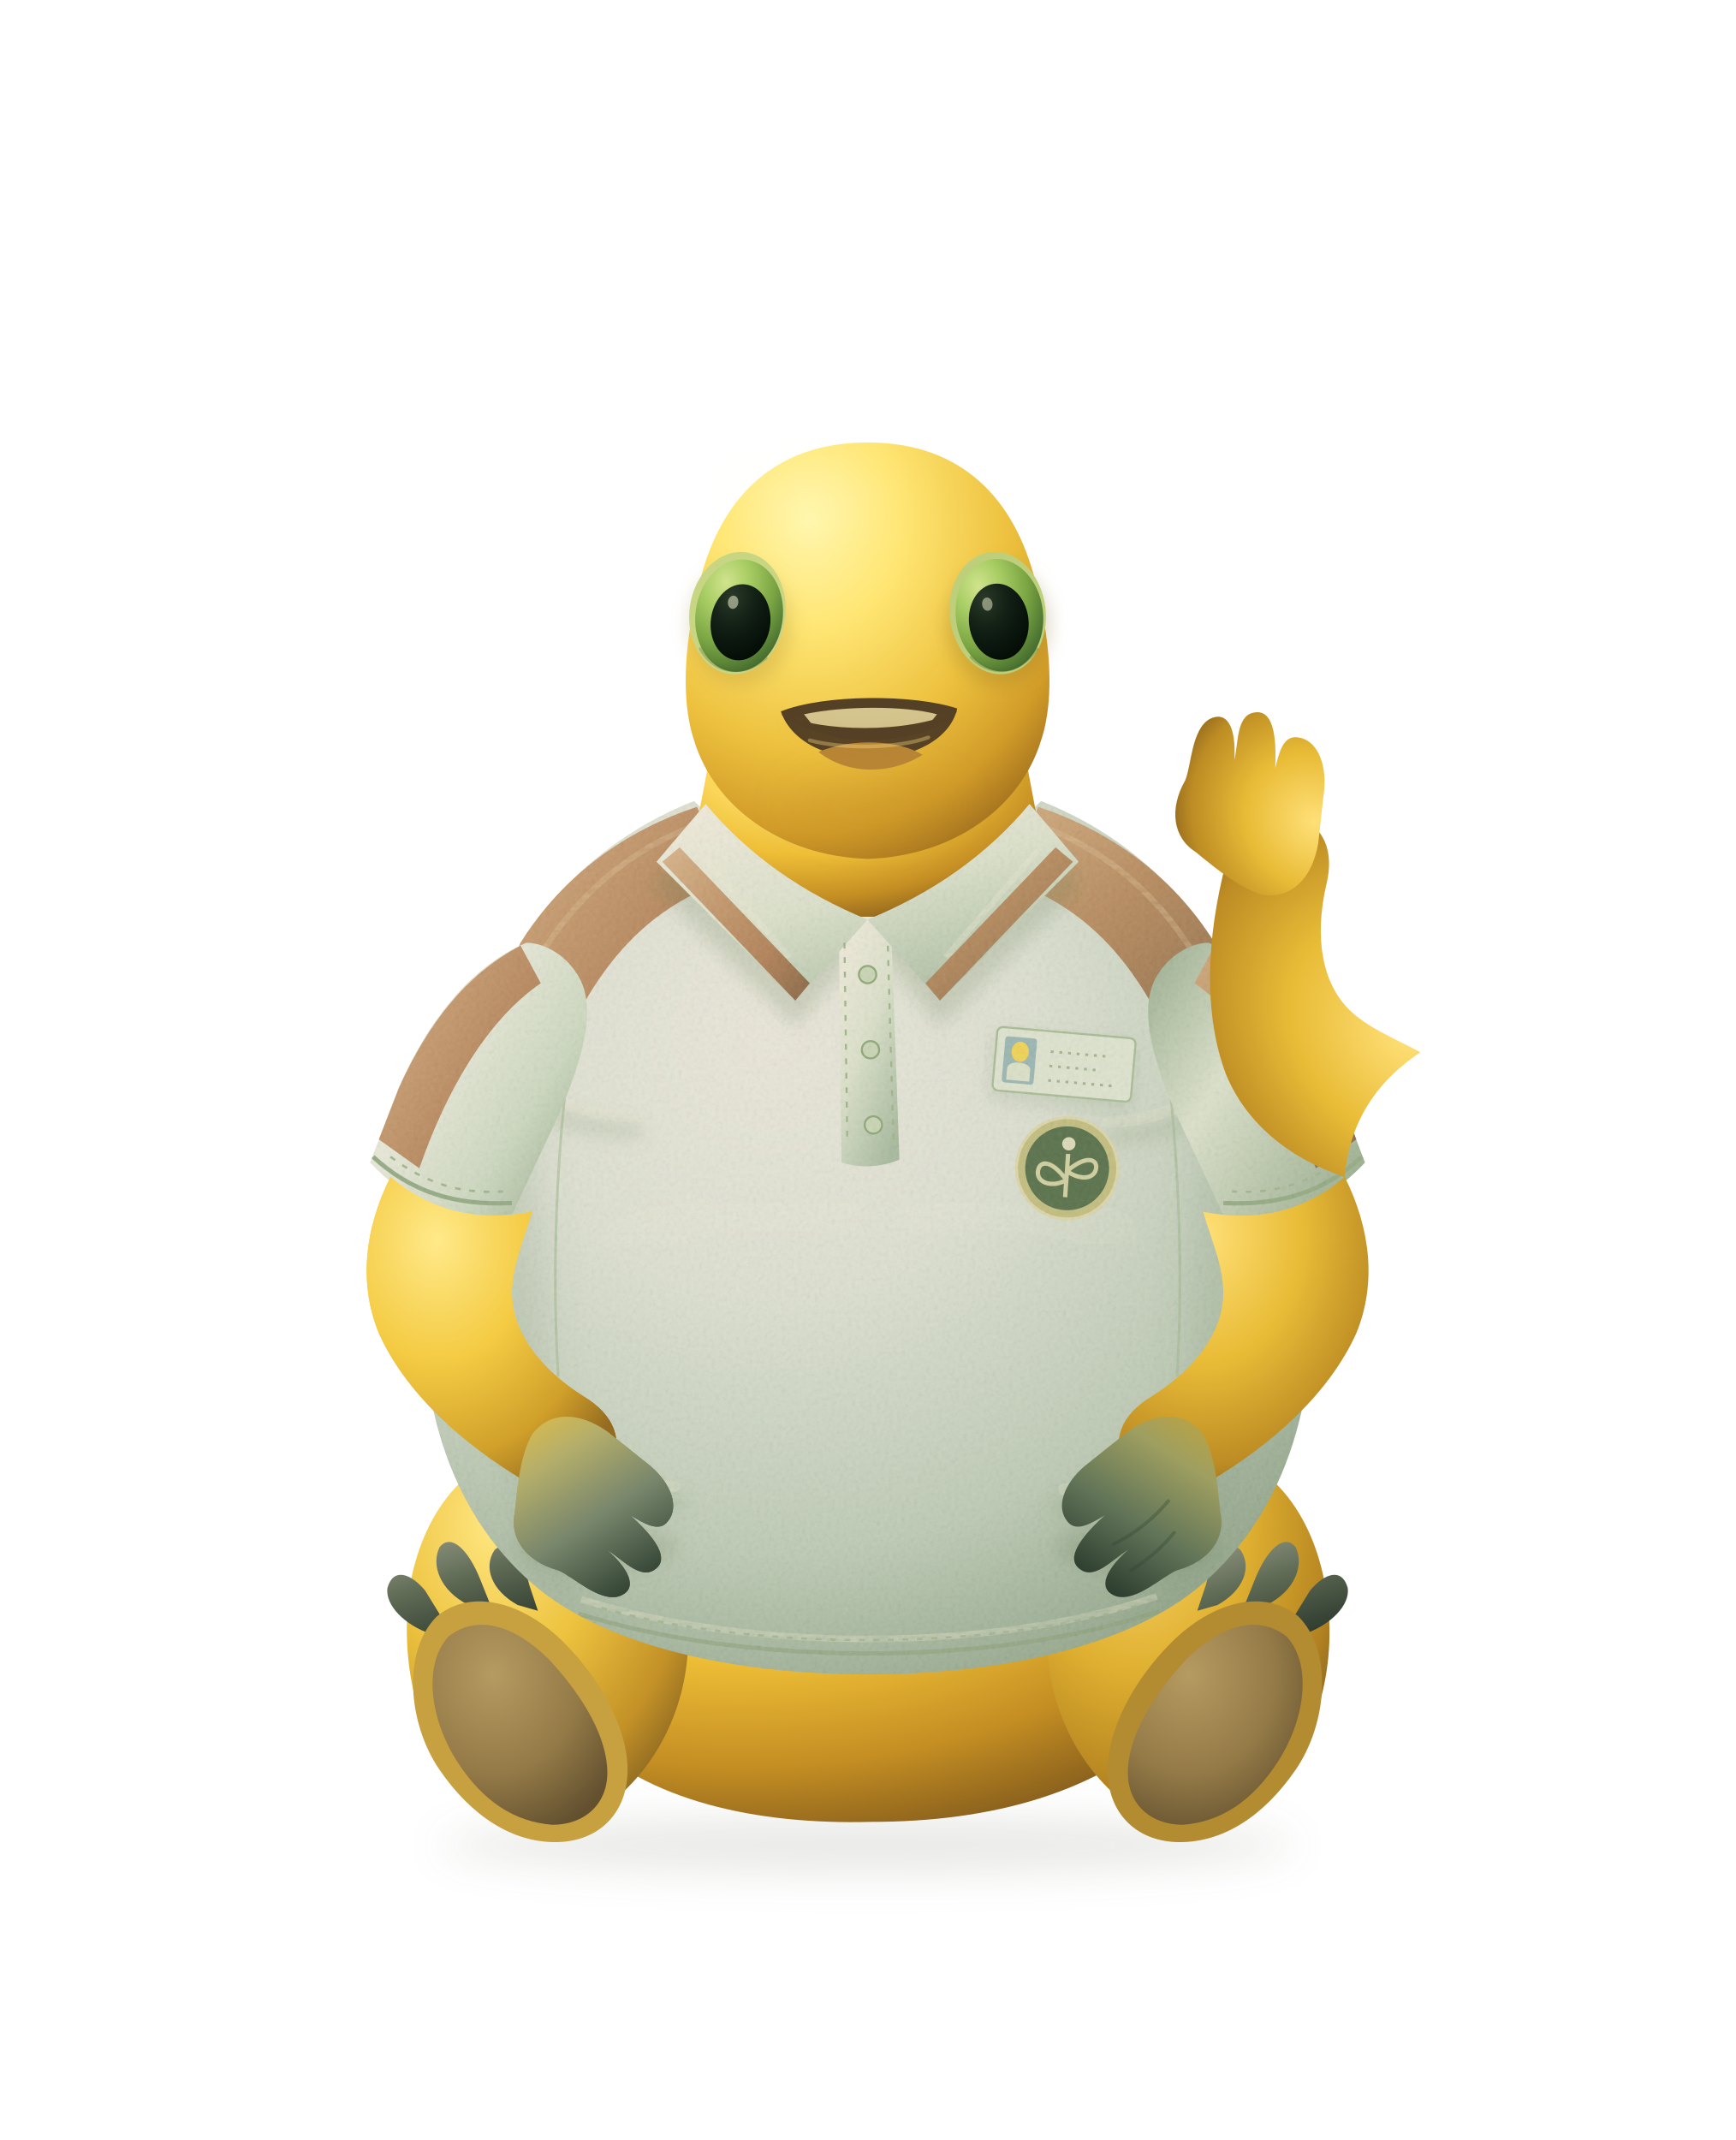
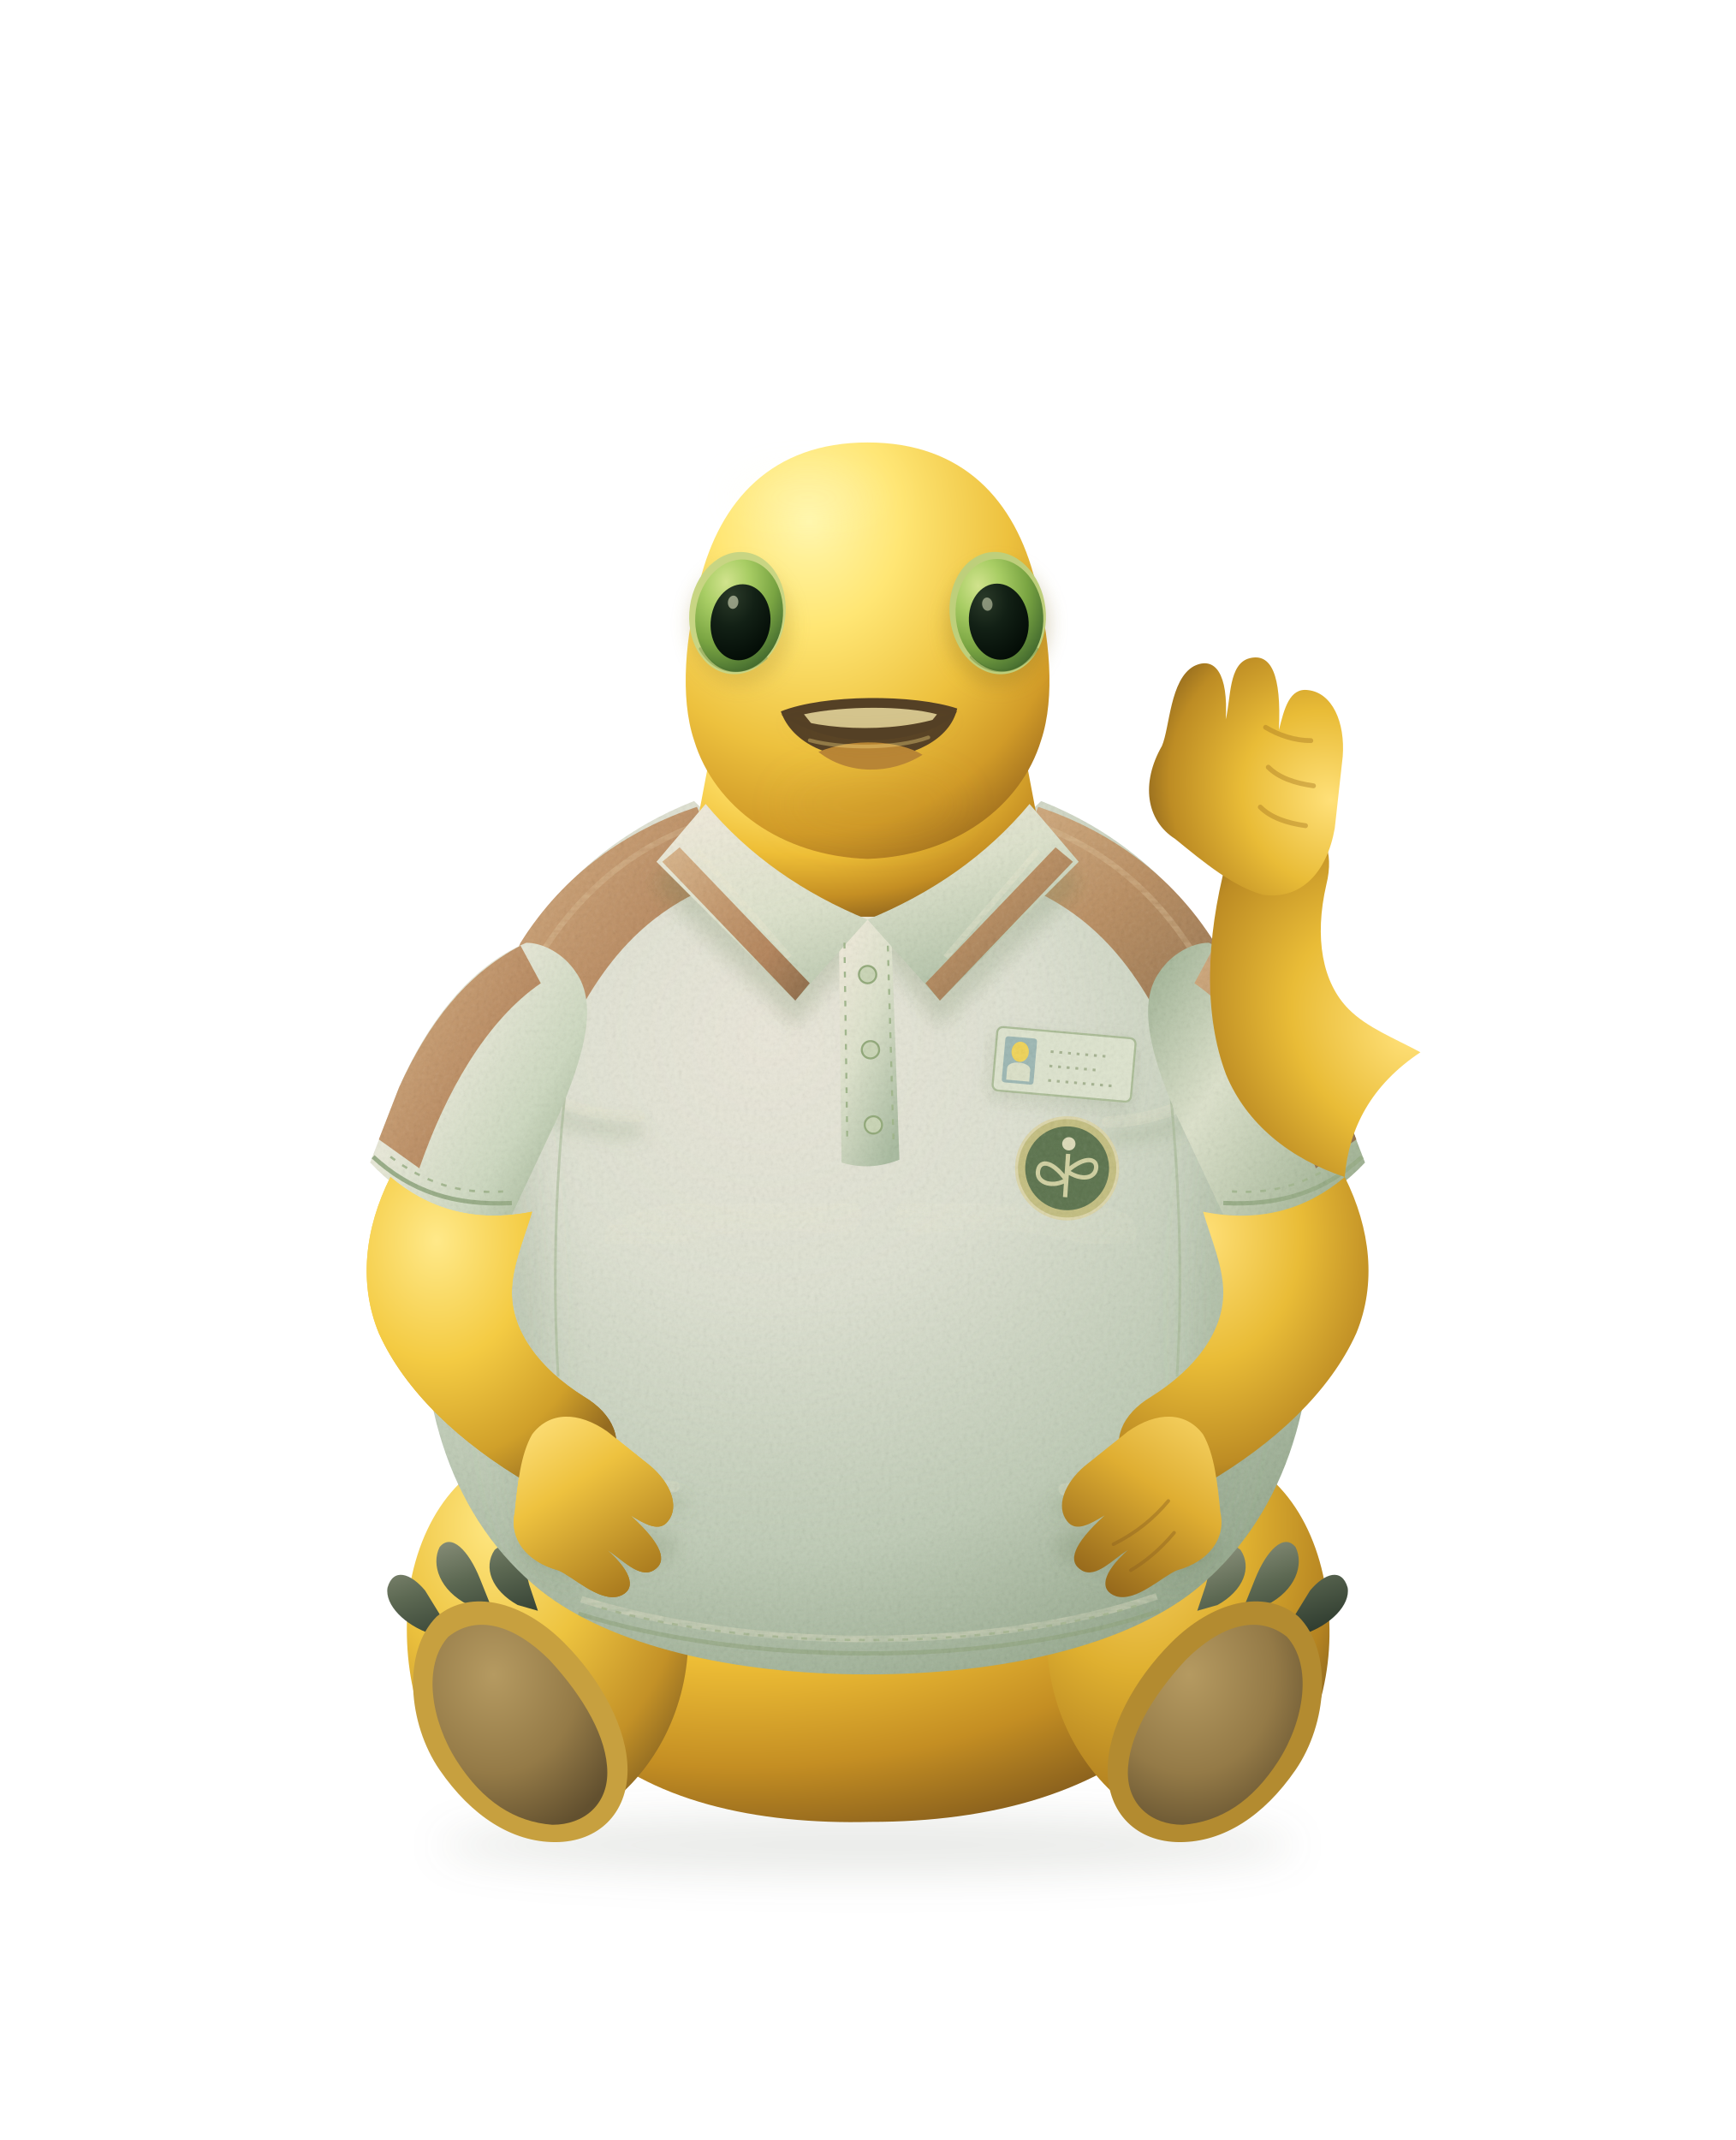
<svg xmlns="http://www.w3.org/2000/svg" viewBox="0 0 600 740" fill="none" role="img" aria-labelledby="y-title y-desc">
  <defs>
    <radialGradient id="y-skin" cx="32%" cy="17%" r="88%">
      <stop stop-color="#fff3a0" />
      <stop offset=".27" stop-color="#ffe16a" />
      <stop offset=".58" stop-color="#eebe36" />
      <stop offset=".82" stop-color="#c48e23" />
      <stop offset="1" stop-color="#89601d" />
    </radialGradient>
    <radialGradient id="y-head" cx="34%" cy="19%" r="87%">
      <stop stop-color="#fff6ab" />
      <stop offset=".29" stop-color="#ffe674" />
      <stop offset=".63" stop-color="#edc13e" />
      <stop offset=".86" stop-color="#d19b28" />
      <stop offset="1" stop-color="#a6741f" />
    </radialGradient>
    <radialGradient id="y-armL" cx="28%" cy="20%" r="90%">
      <stop stop-color="#ffe989" />
      <stop offset=".42" stop-color="#f4cb43" />
      <stop offset=".77" stop-color="#d0a02a" />
      <stop offset="1" stop-color="#946b20" />
    </radialGradient>
    <radialGradient id="y-armR" cx="33%" cy="18%" r="91%">
      <stop stop-color="#ffe078" />
      <stop offset=".44" stop-color="#e9bc37" />
      <stop offset=".8" stop-color="#bd8c24" />
      <stop offset="1" stop-color="#805b1c" />
    </radialGradient>
    <radialGradient id="y-legL" cx="31%" cy="20%" r="88%">
      <stop stop-color="#ffe782" />
      <stop offset=".43" stop-color="#edc33f" />
      <stop offset=".8" stop-color="#c39127" />
      <stop offset="1" stop-color="#886421" />
    </radialGradient>
    <radialGradient id="y-legR" cx="32%" cy="20%" r="88%">
      <stop stop-color="#fbd66b" />
      <stop offset=".44" stop-color="#dfb030" />
      <stop offset=".8" stop-color="#b48321" />
      <stop offset="1" stop-color="#79591e" />
    </radialGradient>
    <radialGradient id="y-sole" cx="35%" cy="25%" r="85%">
      <stop stop-color="#b59a61" />
      <stop offset=".58" stop-color="#947a47" />
      <stop offset="1" stop-color="#62502f" />
    </radialGradient>
    <linearGradient id="y-toe" x1="20%" y1="0%" x2="70%" y2="100%">
      <stop stop-color="#8b917b" />
      <stop offset=".45" stop-color="#5d6953" />
      <stop offset="1" stop-color="#303d30" />
    </linearGradient>
    <radialGradient id="y-cloth" cx="39%" cy="27%" r="82%">
      <stop stop-color="#e9e6d9" />
      <stop offset=".36" stop-color="#dde0d1" />
      <stop offset=".72" stop-color="#bfcbb6" />
      <stop offset="1" stop-color="#92a58a" />
    </radialGradient>
    <linearGradient id="y-orangeL" x1="0%" y1="10%" x2="100%" y2="90%">
      <stop stop-color="#d6b38a" />
      <stop offset=".35" stop-color="#c59b71" />
      <stop offset=".72" stop-color="#b4865e" />
      <stop offset="1" stop-color="#92704e" />
    </linearGradient>
    <linearGradient id="y-orangeR" x1="10%" y1="0%" x2="90%" y2="100%">
      <stop stop-color="#cfaa7f" />
      <stop offset=".4" stop-color="#b98f64" />
      <stop offset="1" stop-color="#8e704f" />
    </linearGradient>
    <linearGradient id="y-sleeveL" x1="0%" y1="10%" x2="100%" y2="90%">
      <stop stop-color="#cdd6c0" />
      <stop offset=".35" stop-color="#e8e8d8" />
      <stop offset=".7" stop-color="#cdd8c0" />
      <stop offset="1" stop-color="#9caf90" />
    </linearGradient>
    <linearGradient id="y-sleeveR" x1="0%" y1="10%" x2="100%" y2="90%">
      <stop stop-color="#a2b497" />
      <stop offset=".4" stop-color="#dce1cb" />
      <stop offset="1" stop-color="#9caf90" />
    </linearGradient>
    <linearGradient id="y-collar" x1="20%" y1="0%" x2="80%" y2="100%">
      <stop stop-color="#eee9d9" />
      <stop offset=".45" stop-color="#dce1cb" />
      <stop offset="1" stop-color="#a9bba0" />
    </linearGradient>
    <radialGradient id="y-iris" cx="30%" cy="22%" r="87%">
      <stop stop-color="#d1e38d" />
      <stop offset=".3" stop-color="#a8cd64" />
      <stop offset=".65" stop-color="#79a442" />
      <stop offset="1" stop-color="#3f662d" />
    </radialGradient>
    <radialGradient id="y-pupil" cx="30%" cy="18%" r="88%">
      <stop stop-color="#2a3928" />
      <stop offset=".45" stop-color="#122015" />
      <stop offset="1" stop-color="#030c06" />
    </radialGradient>
    <linearGradient id="y-handL" x1="183" y1="487" x2="222" y2="547" gradientUnits="userSpaceOnUse">
-       <stop stop-color="#e0bd48" />
-       <stop offset=".27" stop-color="#b4ae6b" />
-       <stop offset=".62" stop-color="#78866c" />
-       <stop offset="1" stop-color="#344535" />
+       <stop stop-color="#ffe27f" />
+       <stop offset=".42" stop-color="#eec23f" />
+       <stop offset="1" stop-color="#a97a1e" />
    </linearGradient>
    <linearGradient id="y-handR" x1="418" y1="487" x2="378" y2="548" gradientUnits="userSpaceOnUse">
-       <stop stop-color="#c3a43c" />
-       <stop offset=".28" stop-color="#9e9f60" />
-       <stop offset=".64" stop-color="#617458" />
-       <stop offset="1" stop-color="#2b3b2d" />
+       <stop stop-color="#f8d566" />
+       <stop offset=".45" stop-color="#dfae32" />
+       <stop offset="1" stop-color="#94671b" />
    </linearGradient>
    <filter id="y-soft" x="-40%" y="-40%" width="180%" height="180%">
      <feGaussianBlur stdDeviation="3" />
    </filter>
    <filter id="y-wash" x="-50%" y="-70%" width="200%" height="240%">
      <feGaussianBlur stdDeviation="7" />
    </filter>
    <filter id="y-paper" x="-3%" y="-3%" width="106%" height="106%" color-interpolation-filters="sRGB">
      <feTurbulence type="fractalNoise" baseFrequency=".7" numOctaves="3" seed="26" result="noise" />
      <feColorMatrix in="noise" type="saturate" values="0" result="gray" />
      <feComponentTransfer in="gray" result="grain">
        <feFuncA type="linear" slope=".12" />
      </feComponentTransfer>
      <feComposite in="grain" in2="SourceGraphic" operator="in" result="masked" />
      <feBlend in="SourceGraphic" in2="masked" mode="soft-light" />
    </filter>
    <filter id="y-dry" x="-15%" y="-20%" width="130%" height="140%">
      <feTurbulence type="fractalNoise" baseFrequency=".12 .7" numOctaves="2" seed="14" result="brush" />
      <feColorMatrix in="brush" type="luminanceToAlpha" result="alpha" />
      <feComposite in="SourceGraphic" in2="alpha" operator="in" />
    </filter>
    <clipPath id="y-shirtClip">
      <path d="M240 277C217 286 196 302 181 325C161 355 150 393 147 438C143 486 157 526 187 550C211 569 253 579 300 579C347 579 389 569 413 550C443 526 457 486 453 438C450 393 439 355 419 325C404 302 383 286 360 277C344 293 323 301 300 301C277 301 256 293 240 277Z" />
    </clipPath>
  </defs>
  <g id="desk" style="display:none">
    <path d="M20 588H580L600 620H0Z" fill="#b9b8a6" />
    <path d="M0 620H600V642H0Z" fill="#919b87" />
    <path d="M25 588H575" stroke="#e5dfc8" stroke-opacity=".65" stroke-width="3" />
  </g>
  <g id="body">
    <ellipse cx="300" cy="638" rx="148" ry="10" fill="#46513a" opacity=".12" filter="url(#y-wash)" />
    <path d="M182 454C158 502 166 563 201 600C224 623 262 631 301 630C343 630 380 620 406 595C440 561 449 506 428 455Z" fill="url(#y-skin)" />
    <path d="M187 500C163 502 147 521 142 547C138 572 143 598 158 617C172 634 192 638 209 625C227 612 238 590 238 566C238 540 223 510 201 502C196 500 191 500 187 500Z" fill="url(#y-legL)" />
    <path d="M413 500C437 502 453 521 458 547C463 572 457 598 442 617C428 634 408 638 391 625C373 612 362 590 362 566C362 540 377 510 399 502C404 500 409 500 413 500Z" fill="url(#y-legR)" />
    <path d="M149 565C140 562 133 555 134 549C136 542 142 544 147 550L155 563ZM162 555C152 550 149 541 152 535C156 530 162 536 166 546L170 556ZM179 555C170 550 167 542 171 536C175 532 181 539 183 548L186 557Z" fill="url(#y-toe)" />
    <path d="M451 565C460 562 467 555 466 549C464 542 458 544 453 550L445 563ZM438 555C448 550 451 541 448 535C444 530 438 536 434 546L430 556ZM421 555C430 550 433 542 429 536C425 532 419 539 417 548L414 557Z" fill="url(#y-toe)" />
    <path d="M151 559C163 549 181 554 195 568C208 581 217 598 217 612C217 627 207 637 192 637C177 637 163 628 152 612C141 596 139 571 151 559Z" fill="#c7a03f" />
    <path d="M155 566C165 558 178 562 190 574C202 587 210 601 210 613C210 624 202 631 191 631C178 630 167 623 158 609C149 595 146 576 155 566Z" fill="url(#y-sole)" />
    <path d="M449 559C437 549 419 554 405 568C392 581 383 598 383 612C383 627 393 637 408 637C423 637 437 628 448 612C459 596 461 571 449 559Z" fill="#b38b30" />
    <path d="M445 566C435 558 422 562 410 574C398 587 390 601 390 613C390 624 398 631 409 631C422 630 433 623 442 609C451 595 454 576 445 566Z" fill="url(#y-sole)" />
    <g filter="url(#y-paper)">
      <path d="M240 277C217 286 196 302 181 325C161 355 150 393 147 438C143 486 157 526 187 550C211 569 253 579 300 579C347 579 389 569 413 550C443 526 457 486 453 438C450 393 439 355 419 325C404 302 383 286 360 277C344 293 323 301 300 301C277 301 256 293 240 277Z" fill="url(#y-cloth)" />
      <g clip-path="url(#y-shirtClip)">
        <path d="M165 350C178 393 180 436 180 473C180 508 187 532 199 549M436 350C423 390 419 436 421 474C422 508 413 534 401 551" stroke="#6c8760" stroke-opacity=".19" stroke-width="15" filter="url(#y-wash)" />
        <path d="M179 381C194 388 208 391 220 391M421 382C408 390 395 393 384 393M188 501C204 513 218 519 235 520M410 503C395 515 382 520 366 521" stroke="#7e956e" stroke-opacity=".25" stroke-width="5" stroke-linecap="round" filter="url(#y-soft)" />
        <path d="M180 376C195 383 208 386 221 386M420 377C407 384 395 388 383 388M189 496C205 508 219 513 233 514M407 498C394 509 381 514 368 515" stroke="#e9e7cf" stroke-opacity=".45" stroke-width="4" stroke-linecap="round" filter="url(#y-dry)" />
        <path d="M216 428C251 416 277 418 291 420M317 420C341 416 365 419 386 426" stroke="#eee9d2" stroke-opacity=".16" stroke-width="14" stroke-linecap="round" filter="url(#y-dry)" />
        <path d="M200 558C257 576 343 577 401 557" stroke="#8fa27b" stroke-opacity=".55" stroke-width="1.5" />
        <path d="M201 553C258 571 342 572 400 552" stroke="#e7e5cc" stroke-opacity=".6" stroke-width="2.3" filter="url(#y-dry)" />
        <path d="M208 556C261 571 342 571 394 555" stroke="#9eb18a" stroke-opacity=".7" stroke-width=".8" stroke-dasharray="2 3" />
        <path d="M203 326C194 373 190 425 193 476M398 326C406 375 410 427 407 476" stroke="#a7b997" stroke-opacity=".6" stroke-width=".9" />
      </g>
      <path d="M241 279C217 287 195 302 180 326L167 354L192 367C207 332 224 314 252 304Z" fill="url(#y-orangeL)" />
      <path d="M359 279C383 287 405 302 420 326L433 354L408 367C393 332 376 314 348 304Z" fill="url(#y-orangeR)" />
      <path d="M239 286C213 296 192 316 178 347M361 286C387 296 408 316 422 347" stroke="#e4cba4" stroke-opacity=".55" stroke-width="2" filter="url(#y-dry)" />
      <path d="M182 326C163 334 148 353 138 376L128 402C140 415 156 422 177 420L193 386C202 365 207 347 199 336C195 330 188 326 182 326Z" fill="url(#y-sleeveL)" />
      <path d="M180 327C161 337 148 354 138 376L131 394L145 404C154 378 168 353 187 340Z" fill="url(#y-orangeL)" />
      <path d="M418 326C437 334 452 353 462 376L472 402C460 415 444 422 423 420L407 386C398 365 393 347 401 336C405 330 412 326 418 326Z" fill="url(#y-sleeveR)" />
      <path d="M420 327C439 337 452 354 462 376L469 394L455 404C446 378 432 353 413 340Z" fill="url(#y-orangeR)" />
      <path d="M129 400C142 412 157 417 177 416M471 400C458 412 443 417 423 416" stroke="#99ad88" stroke-width="1.5" />
      <path d="M135 400C147 409 159 413 174 412M465 400C453 409 441 413 426 412" stroke="#a4b791" stroke-width=".8" stroke-dasharray="2 3" />
    </g>
    <path d="M248 248L241 285C255 307 278 318 300 318C323 318 346 307 359 285L352 248Z" fill="url(#y-skin)" />
    <g filter="url(#y-paper)">
      <path d="M243 282C260 302 281 315 300 320L275 350L226 301M357 282C340 302 319 315 300 320L325 350L374 301" fill="#657e53" opacity=".2" transform="translate(0 5)" filter="url(#y-soft)" />
      <path d="M290 317H308L311 401Q301 405 291 402Z" fill="url(#y-collar)" />
      <path d="M244 278C259 296 278 309 300 318L275 346L227 298ZM356 278C341 296 322 309 300 318L325 346L373 298Z" fill="url(#y-collar)" />
      <path d="M229 298L275 346L280 340L235 293Z" fill="url(#y-orangeL)" />
      <path d="M371 298L325 346L320 340L365 293Z" fill="url(#y-orangeR)" />
      <path d="M241 294L273 331M359 294L327 331" stroke="#ede9d2" stroke-opacity=".6" stroke-width="2" filter="url(#y-dry)" />
      <path d="M292 326L293 396M307 327L309 396" stroke="#a2b78d" stroke-width=".7" stroke-dasharray="2 3" />
      <g fill="#cad5b6" stroke="#93aa7b" stroke-width=".7">
        <circle cx="300" cy="337" r="3" />
        <circle cx="301" cy="363" r="3" />
        <circle cx="302" cy="389" r="3" />
      </g>
      <g transform="translate(345 355) rotate(5)">
        <rect x="-1" y="2" width="49" height="23" rx="2" fill="#748966" opacity=".18" filter="url(#y-soft)" />
        <rect width="48" height="22" rx="2" fill="#dde3ce" stroke="#acbd98" stroke-width=".7" />
        <rect x="3" y="3" width="11" height="16" rx="1" fill="#9eb8b4" />
        <ellipse cx="8.5" cy="8" rx="3" ry="3.5" fill="#efd35b" />
        <path d="M4.5 18V14C4.5 11 12.5 11 12.5 14V18" fill="#dbe0c8" />
        <path d="M19 7H40M19 12H37M19 17H41" stroke="#a7b493" stroke-width=".9" stroke-dasharray="1 2" />
      </g>
      <g transform="translate(369 404) rotate(4)">
        <circle r="17.5" fill="#c4bf83" stroke="#dcd6ab" stroke-width="1" />
        <circle r="14.5" fill="#5f7651" />
        <path d="M0 10V-5M0 4C-6-3-10-2-10 2C-10 6-4 7 0 4ZM0 1C6-5 10-4 10-1C10 3 5 4 0 1Z" stroke="#d0d0a2" stroke-width="1.5" stroke-linejoin="round" />
        <circle cy="-8.5" r="2.3" fill="#dcdab9" />
      </g>
    </g>
  </g>
  <g id="arm-down">
    <path d="M135 407C126 425 124 444 131 461C140 481 159 499 183 513C193 520 205 517 211 507C216 498 212 489 202 483C186 473 177 460 177 447C177 438 181 429 184 419C164 423 148 418 135 407Z" fill="url(#y-armL)" />
    <path d="M465 407C474 425 476 444 469 461C460 481 441 499 417 513C407 520 395 517 389 507C384 498 388 489 398 483C414 473 423 460 423 447C423 438 419 429 416 419C436 423 452 418 465 407Z" fill="url(#y-armR)" />
    <ellipse cx="207" cy="535" rx="28" ry="9" fill="#596a42" opacity=".15" filter="url(#y-soft)" />
    <ellipse cx="393" cy="535" rx="28" ry="9" fill="#596a42" opacity=".17" filter="url(#y-soft)" />
    <path d="M184 496C190 488 200 488 210 495L225 507C232 513 235 521 231 526C228 530 223 527 218 524C229 534 231 540 226 543C221 546 215 539 210 536C219 544 220 550 214 552C207 554 198 545 193 543C182 540 176 532 178 523C179 513 180 503 184 496Z" fill="url(#y-handL)" />
    <path d="M416 496C410 488 400 488 390 495L375 507C368 513 365 521 369 526C372 530 377 527 382 524C371 534 369 540 374 543C379 546 385 539 390 536C381 544 380 550 386 552C393 554 402 545 407 543C418 540 424 532 422 523C421 513 420 503 416 496Z" fill="url(#y-handR)" />
-     <path d="M196 519C201 525 207 530 215 534M194 530C199 536 204 540 209 543M404 519C399 525 393 530 385 534M406 530C401 536 396 540 391 543" stroke="#2d432f" stroke-opacity=".32" stroke-width="1.2" stroke-linecap="round" />
+     <path d="M196 519C201 525 207 530 215 534M194 530C199 536 204 540 209 543M404 519C399 525 393 530 385 534M406 530C401 536 396 540 391 543" stroke="#8a5f1f" stroke-opacity=".42" stroke-width="1.2" stroke-linecap="round" />
  </g>
  <g id="arm-raise">
    <path d="M135 407C126 425 124 444 131 461C140 481 159 499 183 513C193 520 205 517 211 507C216 498 212 489 202 483C186 473 177 460 177 447C177 438 181 429 184 419C164 423 148 418 135 407Z" fill="url(#y-armL)" />
    <path d="M184 496C190 488 200 488 210 495L225 507C232 513 235 521 231 526C228 530 223 527 218 524C229 534 231 540 226 543C221 546 215 539 210 536C219 544 220 550 214 552C207 554 198 545 193 543C182 540 176 532 178 523C179 513 180 503 184 496Z" fill="url(#y-handL)" />
    <g transform="rotate(135 465 407)">
      <path d="M465 407C474 425 476 444 469 461C460 481 441 499 417 513C407 520 395 517 389 507C384 498 388 489 398 483C414 473 423 460 423 447C423 438 419 429 416 419C436 423 452 418 465 407Z" fill="url(#y-armR)" />
-       <path d="M416 496C410 488 400 488 390 495L375 507C368 513 365 521 369 526C372 530 377 527 382 524C371 534 369 540 374 543C379 546 385 539 390 536C381 544 380 550 386 552C393 554 402 545 407 543C418 540 424 532 422 523C421 513 420 503 416 496Z" fill="url(#y-armR)" />
+       <g transform="translate(416 496) scale(1.3) translate(-416 -496)">
+         <path d="M416 496C410 488 400 488 390 495L375 507C368 513 365 521 369 526C372 530 377 527 382 524C371 534 369 540 374 543C379 546 385 539 390 536C381 544 380 550 386 552C393 554 402 545 407 543C418 540 424 532 422 523C421 513 420 503 416 496Z" fill="url(#y-armR)" />
+         <g stroke="#a5761f" stroke-opacity=".42" stroke-width="1.3" stroke-linecap="round" fill="none">
+           <path d="M378 516C381 519 383 523 384 527" />
+           <path d="M386 507C389 511 391 515 391 519" />
+           <path d="M395 501C398 505 400 509 400 513" />
+         </g>
+       </g>
    </g>
  </g>
  <g id="head">
    <path d="M300 153C267 153 249 173 242 201C237 220 235 241 240 256C247 279 270 296 300 297C330 296 353 279 360 256C365 241 363 220 358 201C351 173 333 153 300 153Z" fill="url(#y-head)" />
    <ellipse cx="279" cy="172" rx="26" ry="9" fill="#fffbd2" opacity=".13" filter="url(#y-wash)" />
    <ellipse cx="302" cy="278" rx="31" ry="11" fill="#a7751f" opacity=".09" filter="url(#y-wash)" />
    <ellipse cx="256" cy="216" rx="18" ry="21" fill="#977a25" opacity=".22" filter="url(#y-soft)" />
    <ellipse cx="345" cy="216" rx="18" ry="21" fill="#846c21" opacity=".26" filter="url(#y-soft)" />
    <g id="eyes">
      <g transform="rotate(8 255 212)">
        <ellipse cx="255" cy="212" rx="16.6" ry="21.2" fill="#c8d583" />
        <ellipse cx="255.7" cy="212.8" rx="15.1" ry="19.5" fill="url(#y-iris)" />
        <ellipse cx="256.5" cy="215" rx="10.3" ry="13.2" fill="url(#y-pupil)" />
        <ellipse cx="253" cy="208.5" rx="1.8" ry="2.3" fill="#edf1ce" opacity=".55" />
        <path d="M244 226C250 234 260 234 267 226" stroke="#4b702d" stroke-opacity=".3" stroke-width="1" stroke-linecap="round" />
      </g>
      <g transform="rotate(-7 345 212)">
        <ellipse cx="345" cy="212" rx="16.6" ry="21.2" fill="#becf7b" />
        <ellipse cx="345.5" cy="212.8" rx="15.1" ry="19.5" fill="url(#y-iris)" />
        <ellipse cx="345" cy="215" rx="10.3" ry="13.2" fill="url(#y-pupil)" />
        <ellipse cx="341.8" cy="208.5" rx="1.8" ry="2.3" fill="#edf1ce" opacity=".5" />
        <path d="M334 226C340 234 350 234 357 226" stroke="#466a2b" stroke-opacity=".32" stroke-width="1" stroke-linecap="round" />
      </g>
    </g>
    <g id="mouth-open">
      <path d="M270 246C285 240 316 240 331 245C326 267 278 269 270 246Z" fill="#544025" />
      <path d="M278 247C292 244 313 244 324 247L320 252H282Z" fill="#fff0b0" opacity=".75" />
      <path d="M283 260C295 255 311 256 319 261C308 268 293 268 283 260Z" fill="#b88535" />
    </g>
    <g id="mouth-closed">
      <path d="M271 249C284 255 314 255 330 248C320 260 285 262 271 249Z" fill="#a47628" opacity=".14" filter="url(#y-soft)" />
      <path d="M270 247C284 253 313 254 331 246C325 253 312 256 300 256C288 256 277 252 270 247Z" fill="#544025" />
      <path d="M280 256C291 259 310 259 321 255" stroke="#ffe287" stroke-opacity=".35" stroke-width="1.3" stroke-linecap="round" />
    </g>
  </g>
</svg>
